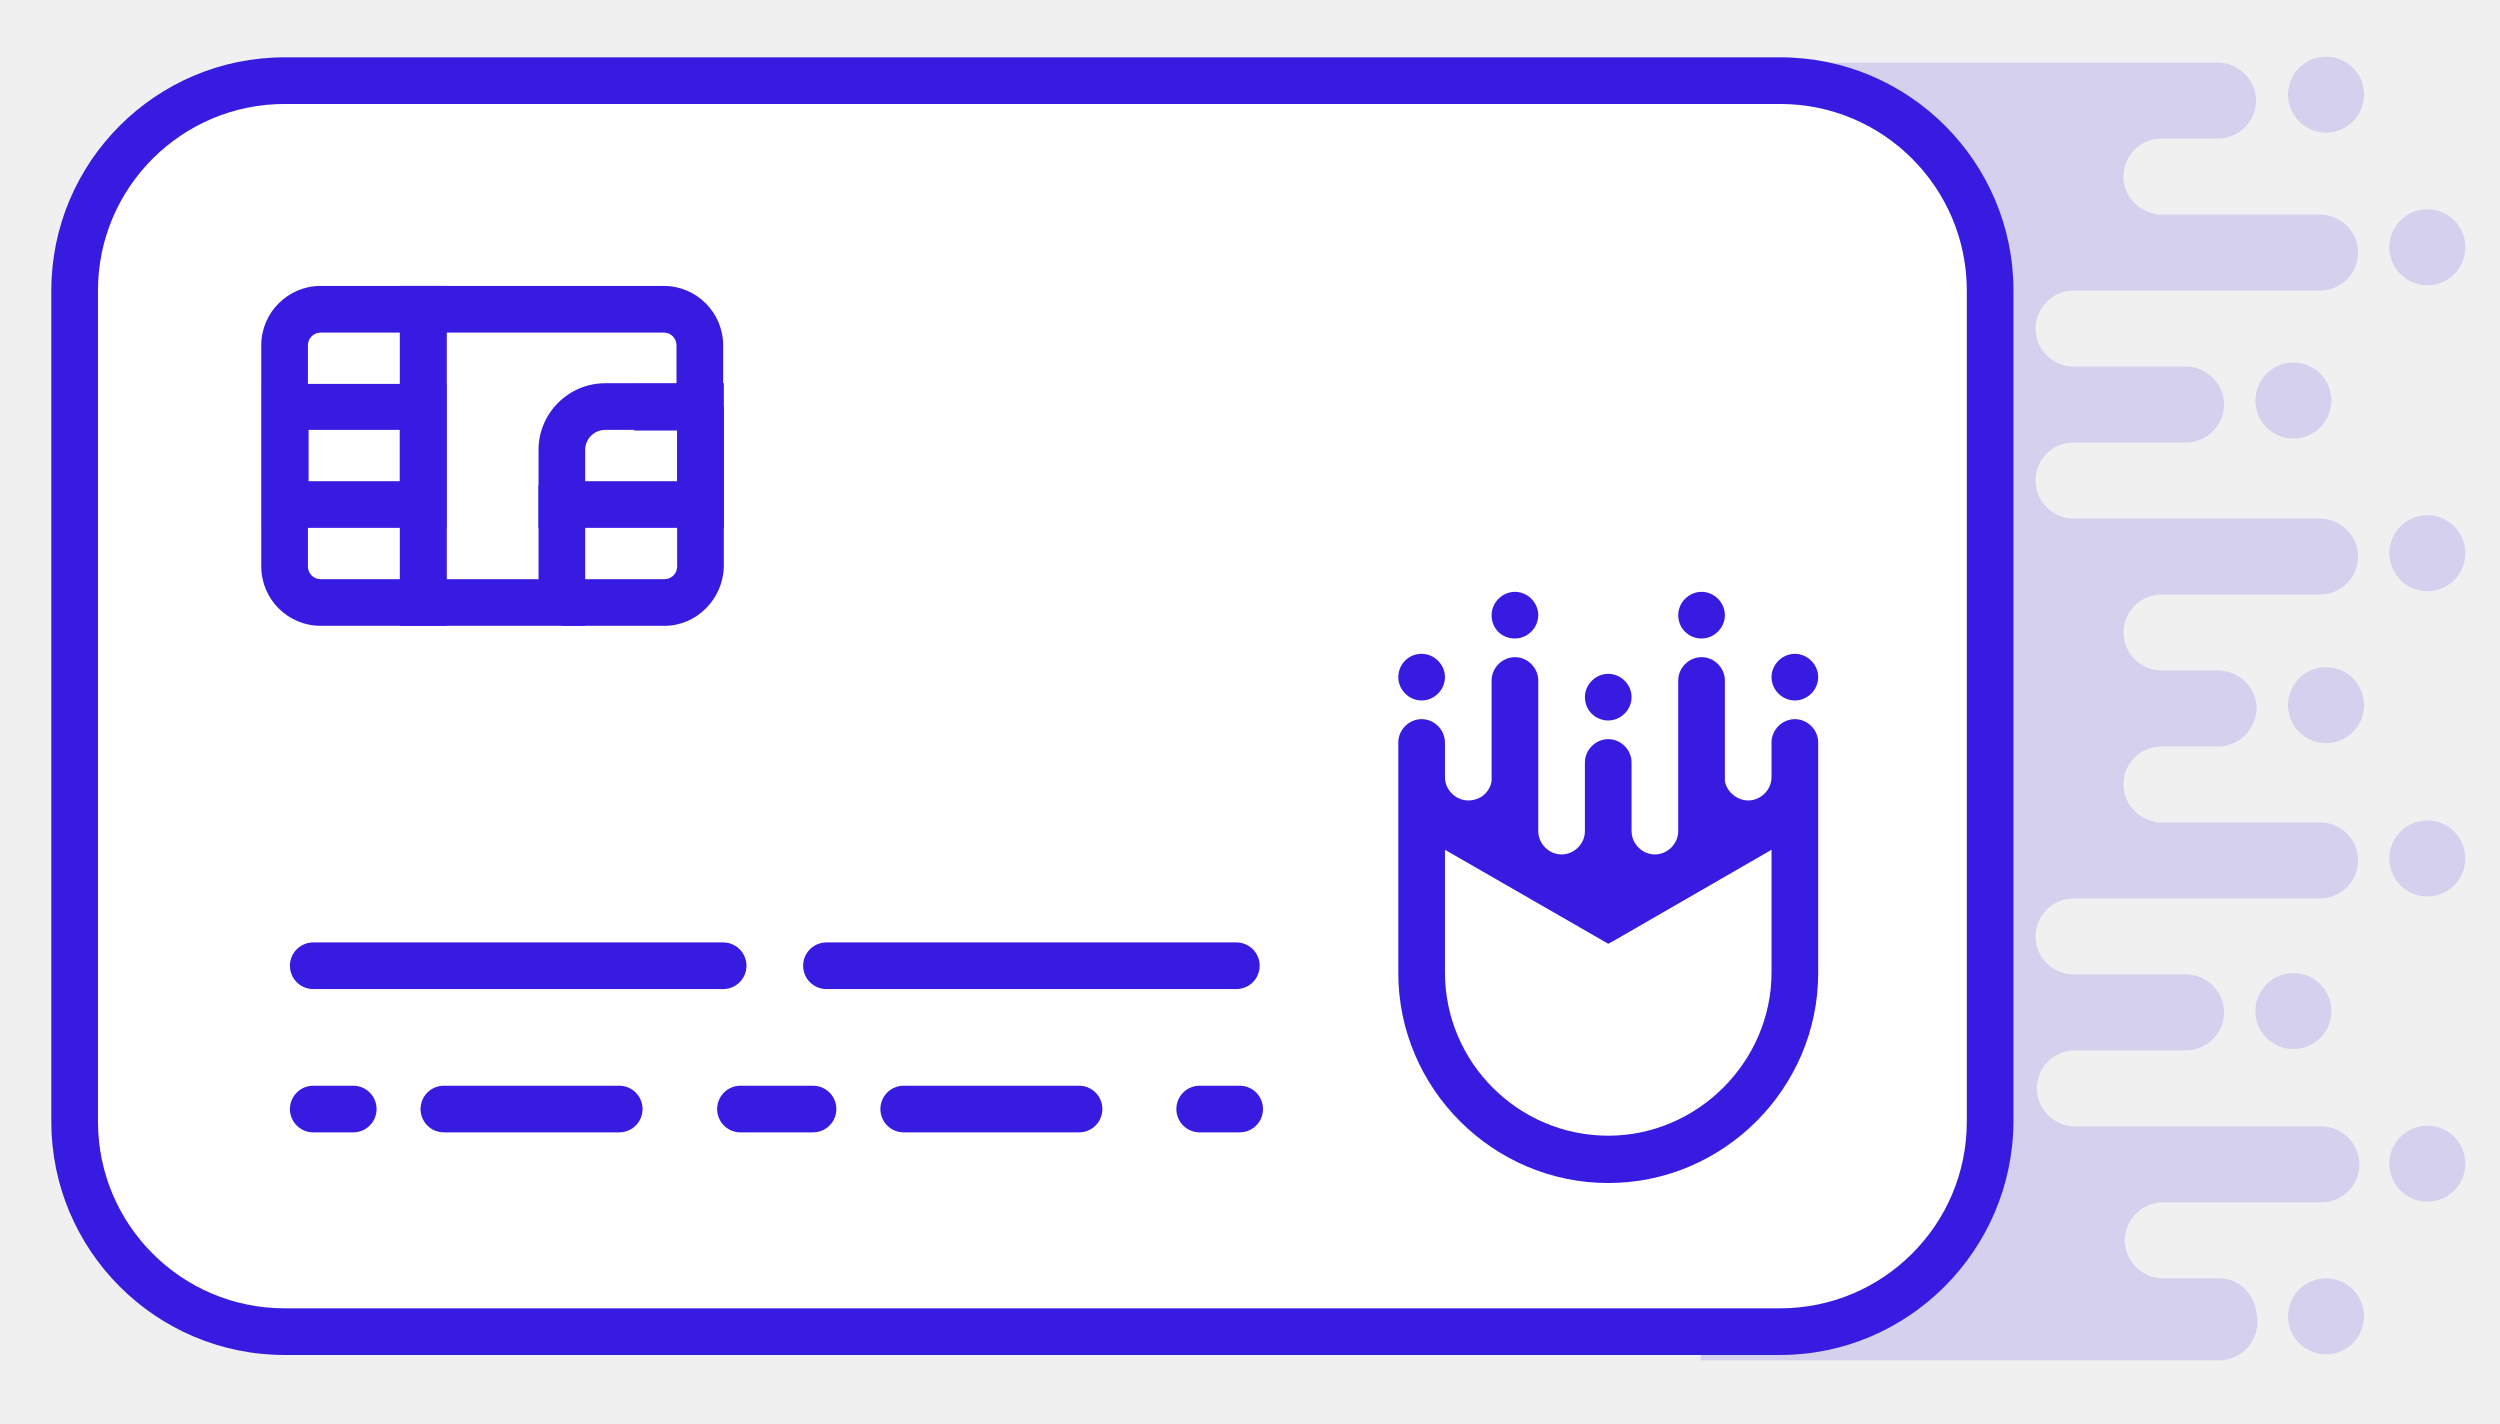
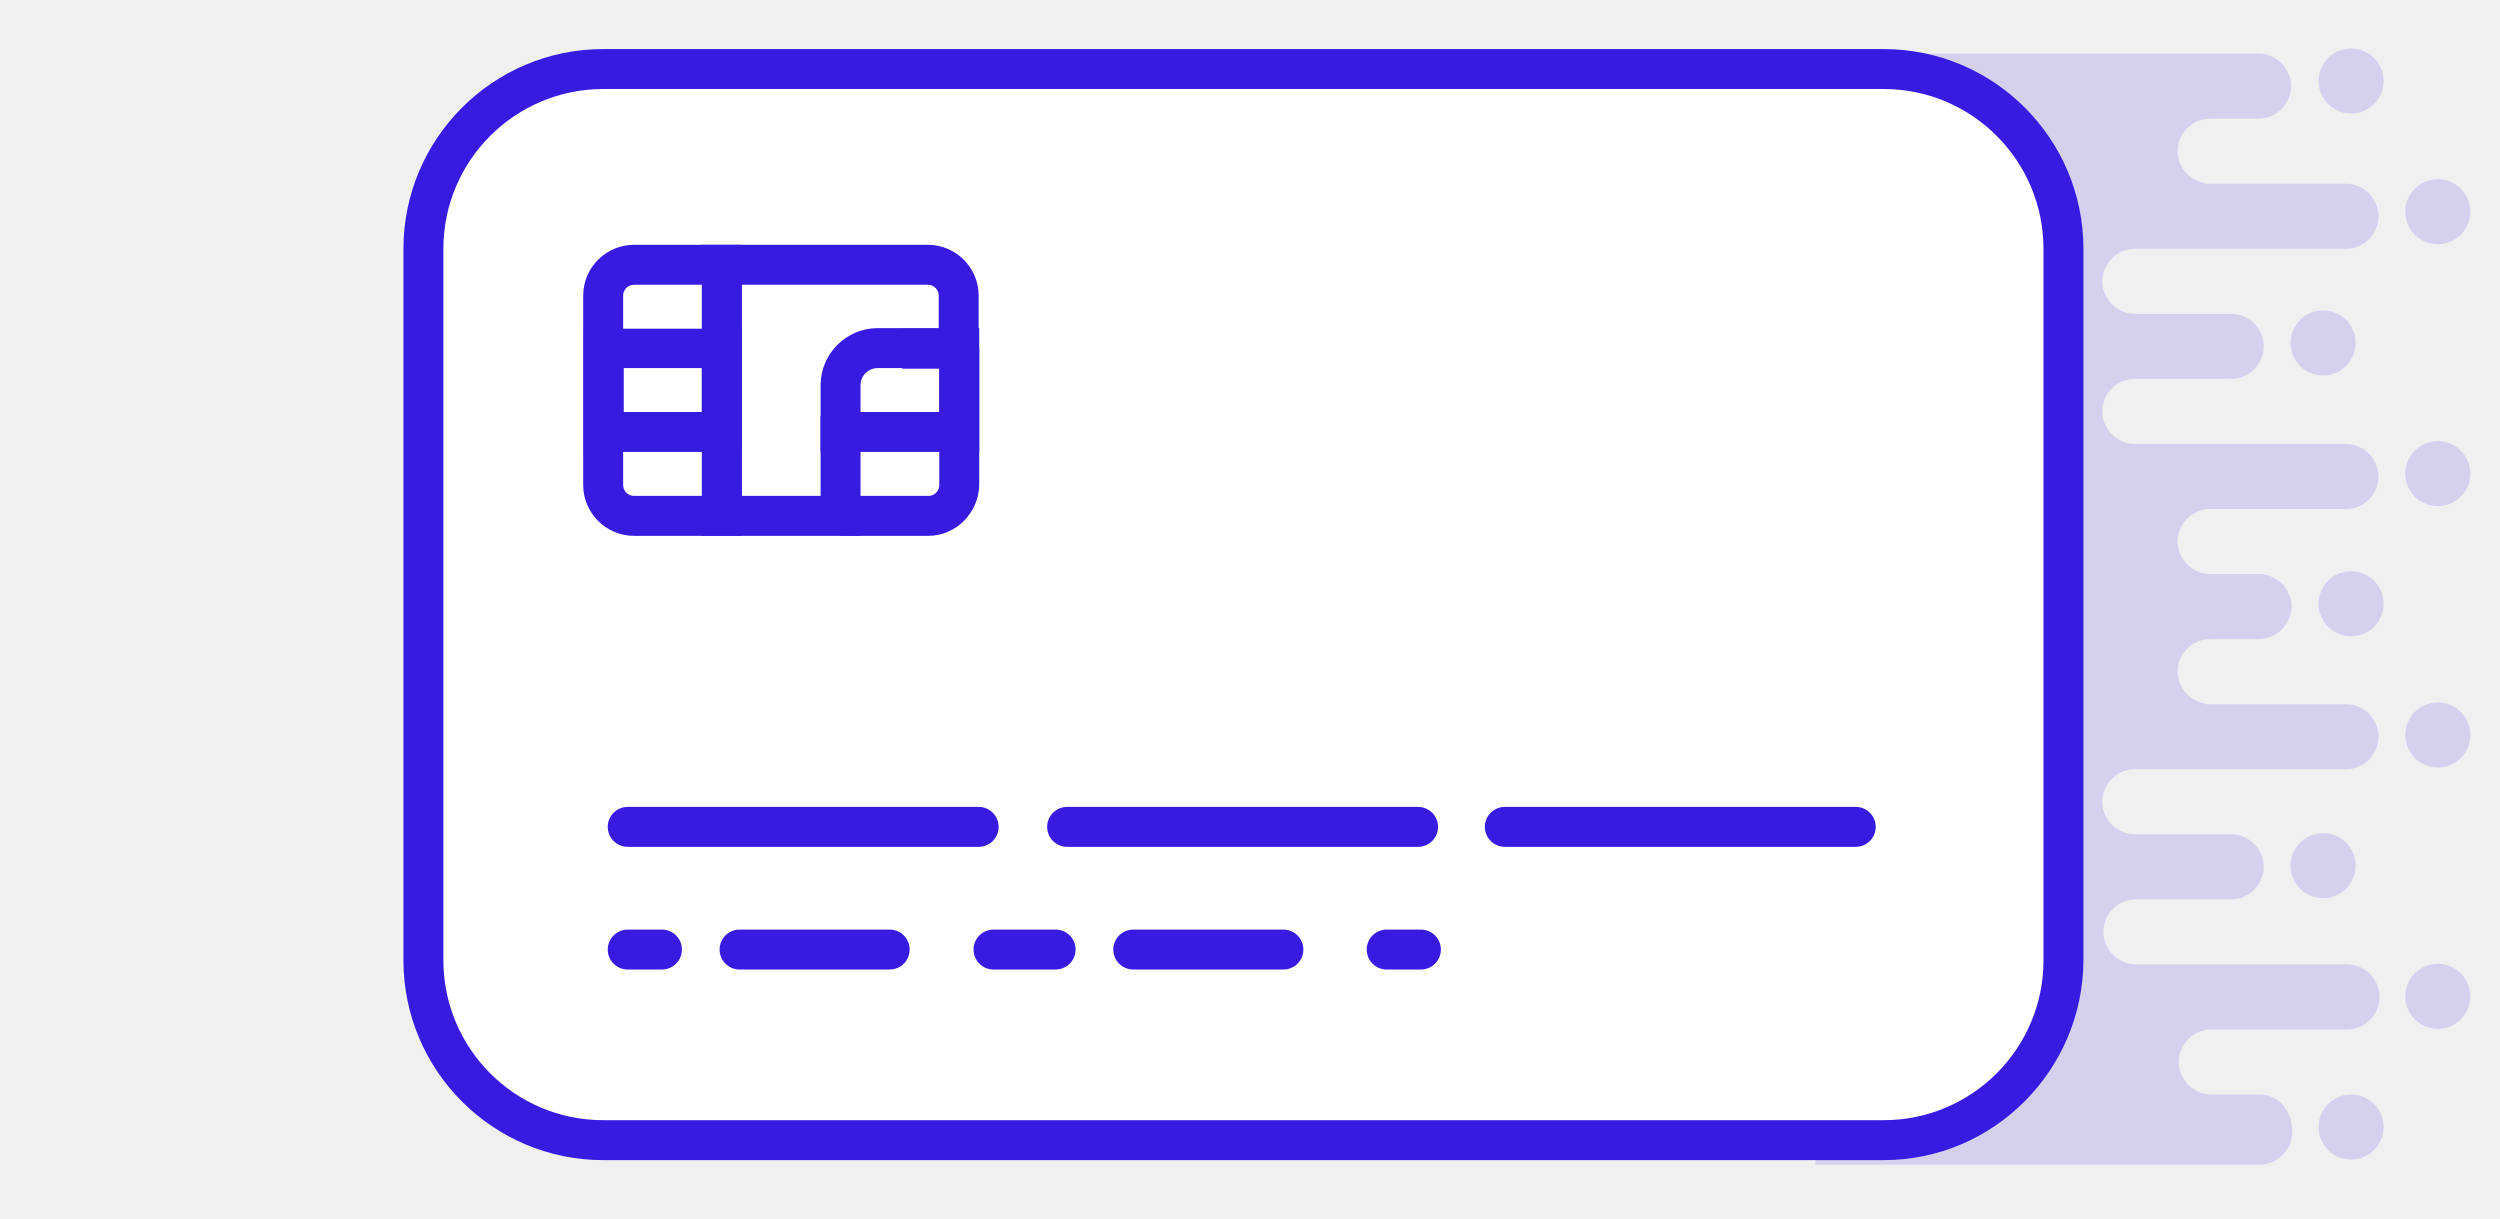
- <svg xmlns="http://www.w3.org/2000/svg" version="1.1" id="Layer_1" x="0px" y="0px" viewBox="0 0 375.1 213.6" style="enable-background:new 0 0 375.1 213.6;" xml:space="preserve">
+ <svg xmlns="http://www.w3.org/2000/svg" version="1.1" id="Layer_1" x="0px" y="0px" viewBox="-354 174.4 438.1 213.6" style="enable-background:new -354 174.4 438.1 213.6;" xml:space="preserve">
  <style type="text/css">
	.st0{opacity:0.15;}
- 	.st1{fill-rule:evenodd;clip-rule:evenodd;fill:#371BE1;}
+ 	.st1{fill:#371BE1;}
	.st2{fill:#FFFFFF;}
- 	.st3{fill:#371BE1;}
- 	.st4{fill:none;stroke:#371BE1;stroke-width:7;stroke-linecap:round;stroke-linejoin:round;stroke-miterlimit:10;}
- 	.st5{fill:none;stroke:#371BE1;stroke-width:7;stroke-linecap:round;stroke-linejoin:round;}
- 	.st6{fill:none;stroke:#371BE1;stroke-width:7;stroke-linecap:round;stroke-linejoin:round;stroke-dasharray:26.307,18.143;}
+ 	.st3{fill:none;stroke:#371BE1;stroke-width:7;stroke-linecap:round;stroke-linejoin:round;stroke-miterlimit:10;}
+ 	.st4{fill:none;stroke:#371BE1;stroke-width:7;stroke-linecap:round;stroke-linejoin:round;}
+ 	.st5{fill:none;stroke:#371BE1;stroke-width:7;stroke-linecap:round;stroke-linejoin:round;stroke-dasharray:26.307,18.143;}
	
- 		.st7{fill:none;stroke:#371BE1;stroke-width:7;stroke-linecap:round;stroke-linejoin:round;stroke-dasharray:10.886,13.607,26.307,18.143;}
+ 		.st6{fill:none;stroke:#371BE1;stroke-width:7;stroke-linecap:round;stroke-linejoin:round;stroke-dasharray:10.886,13.607,26.307,18.143;}
</style>
  <g id="XMLID_68_" class="st0">
-     <circle id="XMLID_78_" class="st1" cx="364.2" cy="37.1" r="5.7" />
-     <circle id="XMLID_77_" class="st1" cx="344.1" cy="60.1" r="5.7" />
-     <circle id="XMLID_76_" class="st1" cx="364.2" cy="83" r="5.7" />
-     <circle id="XMLID_75_" class="st1" cx="349" cy="14.2" r="5.7" />
-     <circle id="XMLID_74_" class="st1" cx="364.2" cy="128.8" r="5.7" />
-     <circle id="XMLID_73_" class="st1" cx="344.1" cy="151.7" r="5.7" />
-     <circle id="XMLID_72_" class="st1" cx="364.2" cy="174.6" r="5.7" />
-     <circle id="XMLID_71_" class="st1" cx="349" cy="197.5" r="5.7" />
-     <path id="XMLID_70_" class="st1" d="M349,100.1c-3.2,0-5.7,2.6-5.7,5.7v0c0,0,0,0,0,0c0,3.2,2.6,5.7,5.7,5.7c3.2,0,5.7-2.6,5.7-5.7   c0,0,0,0,0,0v0C354.7,102.7,352.2,100.1,349,100.1z" />
-     <path id="XMLID_69_" class="st1" d="M333,191.8h-8.5c-3.1,0-5.7-2.6-5.7-5.7c0-2.8,2.1-5.2,4.8-5.6l0-0.1h1h23.7   c3.2,0,5.7-2.6,5.7-5.7c0-3.1-2.6-5.7-5.7-5.7h-27.7h-9.3c-3.1,0-5.7-2.6-5.7-5.7c0-3.2,2.6-5.7,5.7-5.7h2.7H328   c3.1,0,5.7-2.6,5.7-5.7c0-3.1-2.6-5.7-5.7-5.7h-14.2h-2.7c-3.1,0-5.7-2.6-5.7-5.7c0-3.1,2.6-5.7,5.7-5.7h9.3h27.7   c3.2,0,5.7-2.6,5.7-5.7c0-3.2-2.6-5.7-5.7-5.7h-23.7h-1l0-0.1c-2.7-0.5-4.8-2.8-4.8-5.6c0-3.2,2.6-5.7,5.7-5.7h8.5   c2.5,0,4.6-1.6,5.4-3.8c0.2-0.6,0.4-1.2,0.4-1.9c0,0,0,0,0,0v0c0-0.8-0.2-1.5-0.5-2.2c-0.9-2.1-2.9-3.5-5.3-3.5h-8.5   c-3.1,0-5.7-2.6-5.7-5.7c0-2.8,2.1-5.2,4.8-5.6l0-0.1h1h23.7c3.2,0,5.7-2.6,5.7-5.7c0-3.1-2.6-5.7-5.7-5.7h-27.7h-9.3   c-3.1,0-5.7-2.6-5.7-5.7c0-3.2,2.6-5.7,5.7-5.7h2.7H328c3.1,0,5.7-2.6,5.7-5.7s-2.6-5.7-5.7-5.7h-14.2h-2.7c-3.1,0-5.7-2.6-5.7-5.7   c0-3.1,2.6-5.7,5.7-5.7h9.3h27.7c3.2,0,5.7-2.6,5.7-5.7c0-3.2-2.6-5.7-5.7-5.7h-23.7h-1l0-0.1c-2.7-0.5-4.8-2.8-4.8-5.6   c0-3.2,2.6-5.7,5.7-5.7h8.5c3.1,0,5.7-2.6,5.7-5.7c0-3.1-2.6-5.7-5.7-5.7h-20.1h-1.7h-45.4l26.4,91.6h-26.4l-10.5,103.1h55.9h1.7   H333c3.1,0,5.7-2.6,5.7-5.7C338.7,194.4,336.1,191.8,333,191.8z" />
+     <circle id="XMLID_78_" class="st1" cx="73.2" cy="211.5" r="5.7" />
+     <circle id="XMLID_77_" class="st1" cx="53.1" cy="234.5" r="5.7" />
+     <circle id="XMLID_76_" class="st1" cx="73.2" cy="257.4" r="5.7" />
+     <circle id="XMLID_75_" class="st1" cx="58" cy="188.6" r="5.7" />
+     <circle id="XMLID_74_" class="st1" cx="73.2" cy="303.2" r="5.7" />
+     <circle id="XMLID_73_" class="st1" cx="53.1" cy="326.1" r="5.7" />
+     <circle id="XMLID_72_" class="st1" cx="73.2" cy="349" r="5.7" />
+     <circle id="XMLID_71_" class="st1" cx="58" cy="371.9" r="5.7" />
+     <path id="XMLID_70_" class="st1" d="M58,274.5c-3.2,0-5.7,2.6-5.7,5.7l0,0l0,0c0,3.2,2.6,5.7,5.7,5.7c3.2,0,5.7-2.6,5.7-5.7l0,0   l0,0C63.7,277.1,61.2,274.5,58,274.5z" />
+     <path id="XMLID_69_" class="st1" d="M42,366.2h-8.5c-3.1,0-5.7-2.6-5.7-5.7c0-2.8,2.1-5.2,4.8-5.6v-0.1h1h23.7   c3.2,0,5.7-2.6,5.7-5.7c0-3.1-2.6-5.7-5.7-5.7H29.6h-9.3c-3.1,0-5.7-2.6-5.7-5.7c0-3.2,2.6-5.7,5.7-5.7H23h14   c3.1,0,5.7-2.6,5.7-5.7c0-3.1-2.6-5.7-5.7-5.7H22.8h-2.7c-3.1,0-5.7-2.6-5.7-5.7c0-3.1,2.6-5.7,5.7-5.7h9.3h27.7   c3.2,0,5.7-2.6,5.7-5.7c0-3.2-2.6-5.7-5.7-5.7H33.4h-1v-0.1c-2.7-0.5-4.8-2.8-4.8-5.6c0-3.2,2.6-5.7,5.7-5.7h8.5   c2.5,0,4.6-1.6,5.4-3.8c0.2-0.6,0.4-1.2,0.4-1.9l0,0l0,0c0-0.8-0.2-1.5-0.5-2.2c-0.9-2.1-2.9-3.5-5.3-3.5h-8.5   c-3.1,0-5.7-2.6-5.7-5.7c0-2.8,2.1-5.2,4.8-5.6v-0.1h1h23.7c3.2,0,5.7-2.6,5.7-5.7c0-3.1-2.6-5.7-5.7-5.7H29.4h-9.3   c-3.1,0-5.7-2.6-5.7-5.7c0-3.2,2.6-5.7,5.7-5.7h2.7H37c3.1,0,5.7-2.6,5.7-5.7s-2.6-5.7-5.7-5.7H22.8h-2.7c-3.1,0-5.7-2.6-5.7-5.7   s2.6-5.7,5.7-5.7h9.3h27.7c3.2,0,5.7-2.6,5.7-5.7c0-3.2-2.6-5.7-5.7-5.7H33.4h-1v-0.1c-2.7-0.5-4.8-2.8-4.8-5.6   c0-3.2,2.6-5.7,5.7-5.7h8.5c3.1,0,5.7-2.6,5.7-5.7c0-3.1-2.6-5.7-5.7-5.7H21.7H20h-45.4L1,275.4h-26.4l-10.5,103.1H20h1.7H42   c3.1,0,5.7-2.6,5.7-5.7C47.7,368.8,45.1,366.2,42,366.2z" />
  </g>
  <g id="XMLID_50_">
-     <path id="XMLID_67_" class="st2" d="M267.1,199.8H42.7c-17.4,0-31.5-14.1-31.5-31.5V43.6c0-17.4,14.1-31.5,31.5-31.5h224.4   c17.4,0,31.5,14.1,31.5,31.5v124.7C298.5,185.7,284.4,199.8,267.1,199.8z" />
-     <path id="XMLID_51_" class="st3" d="M267.1,203.3H42.7c-19.3,0-35-15.7-35-35V43.6c0-19.3,15.7-35,35-35h224.4   c19.3,0,35,15.7,35,35v124.7C302,187.6,286.3,203.3,267.1,203.3z M42.7,15.6c-15.4,0-28,12.5-28,28v124.7c0,15.4,12.5,28,28,28   h224.4c15.4,0,28-12.5,28-28V43.6c0-15.4-12.5-28-28-28H42.7z" />
+     <path id="XMLID_67_" class="st2" d="M-23.9,374.2h-224.4c-17.4,0-31.5-14.1-31.5-31.5V218c0-17.4,14.1-31.5,31.5-31.5h224.4   c17.4,0,31.5,14.1,31.5,31.5v124.7C7.5,360.1-6.6,374.2-23.9,374.2z" />
+     <path id="XMLID_51_" class="st1" d="M-23.9,377.7h-224.4c-19.3,0-35-15.7-35-35V218c0-19.3,15.7-35,35-35h224.4   c19.3,0,35,15.7,35,35v124.7C11,362-4.7,377.7-23.9,377.7z M-248.3,190c-15.4,0-28,12.5-28,28v124.7c0,15.4,12.5,28,28,28h224.4   c15.4,0,28-12.5,28-28V218c0-15.4-12.5-28-28-28C-23.9,190-248.3,190-248.3,190z" />
  </g>
  <g id="XMLID_33_">
    <g id="XMLID_46_">
-       <path id="XMLID_47_" class="st3" d="M67,93.9H48.1c-4.9,0-8.9-4-8.9-8.9V51.8c0-4.9,4-8.9,8.9-8.9H67V93.9z M48.1,49.9    c-1,0-1.9,0.8-1.9,1.9V85c0,1,0.8,1.9,1.9,1.9H60v-37H48.1z" />
+       <path id="XMLID_47_" class="st1" d="M-224,268.3h-18.9c-4.9,0-8.9-4-8.9-8.9v-33.2c0-4.9,4-8.9,8.9-8.9h18.9V268.3z M-242.9,224.3    c-1,0-1.9,0.8-1.9,1.9v33.2c0,1,0.8,1.9,1.9,1.9h11.9v-37H-242.9z" />
    </g>
    <g id="XMLID_44_">
-       <path id="XMLID_45_" class="st3" d="M99.7,93.9H84.3v-7h15.4c1,0,1.9-0.8,1.9-1.9v-24h7v24C108.5,89.9,104.5,93.9,99.7,93.9z" />
+       <path id="XMLID_45_" class="st1" d="M-191.3,268.3h-15.4v-7h15.4c1,0,1.9-0.8,1.9-1.9v-24h7v24    C-182.5,264.3-186.5,268.3-191.3,268.3z" />
    </g>
    <g id="XMLID_42_">
-       <path id="XMLID_43_" class="st3" d="M87.8,93.9H60v-51h39.6c4.9,0,8.9,4,8.9,8.9v12.8H95.1v-7h6.4v-5.8c0-1-0.8-1.9-1.9-1.9H67v37    h13.8v-14h7V93.9z" />
+       <path id="XMLID_43_" class="st1" d="M-203.2,268.3H-231v-51h39.6c4.9,0,8.9,4,8.9,8.9V239h-13.4v-7h6.4v-5.8c0-1-0.8-1.9-1.9-1.9    H-224v37h13.8v-14h7V268.3z" />
    </g>
    <g id="XMLID_38_">
-       <path id="XMLID_39_" class="st3" d="M67,79.2H39.3V57.6H67V79.2z M46.3,72.2H60v-7.7H46.3V72.2z" />
+       <path id="XMLID_39_" class="st1" d="M-224,253.6h-27.7V232h27.7V253.6z M-244.7,246.6h13.7v-7.7h-13.7V246.6z" />
    </g>
    <g id="XMLID_34_">
-       <path id="XMLID_35_" class="st3" d="M108.5,79.2H80.8V67.5c0-5.5,4.5-10,10-10h17.8V79.2z M87.8,72.2h13.8v-7.7H90.8    c-1.6,0-3,1.3-3,3V72.2z" />
+       <path id="XMLID_35_" class="st1" d="M-182.5,253.6h-27.7v-11.7c0-5.5,4.5-10,10-10h17.8v21.7H-182.5z M-203.2,246.6h13.8v-7.7    h-10.8c-1.6,0-3,1.3-3,3V246.6z" />
    </g>
  </g>
-   <g id="XMLID_12_">
-     <path id="XMLID_32_" class="st1" d="M227.3,95.8c1.9,0,3.5-1.6,3.5-3.5c0-1.9-1.6-3.5-3.5-3.5c-1.9,0-3.5,1.6-3.5,3.5   C223.8,94.3,225.3,95.8,227.3,95.8L227.3,95.8z" />
-     <path id="XMLID_31_" class="st1" d="M241.3,108.1c1.9,0,3.5-1.6,3.5-3.5c0-1.9-1.6-3.5-3.5-3.5c-1.9,0-3.5,1.6-3.5,3.5   C237.8,106.6,239.4,108.1,241.3,108.1L241.3,108.1z" />
-     <path id="XMLID_30_" class="st1" d="M255.3,95.8c1.9,0,3.5-1.6,3.5-3.5c0-1.9-1.6-3.5-3.5-3.5c-1.9,0-3.5,1.6-3.5,3.5   C251.8,94.3,253.4,95.8,255.3,95.8L255.3,95.8z" />
-     <path id="XMLID_29_" class="st1" d="M269.3,105.1c1.9,0,3.5-1.6,3.5-3.5c0-1.9-1.6-3.5-3.5-3.5c-1.9,0-3.5,1.6-3.5,3.5   C265.8,103.5,267.4,105.1,269.3,105.1L269.3,105.1z" />
-     <path id="XMLID_14_" class="st1" d="M209.8,123.7v1V146c0,17.3,14.2,31.5,31.5,31.5c17.3,0,31.5-14.2,31.5-31.5v-21.3v-1v-12.3   c0-1.9-1.6-3.5-3.5-3.5l0,0c-1.9,0-3.5,1.6-3.5,3.5v5.2c0,1.9-1.6,3.5-3.5,3.5l0,0c-1.7,0-3.2-1.3-3.5-2.9l0,0v-0.6v-14.5   c0-1.9-1.6-3.5-3.5-3.5l0,0c-1.9,0-3.5,1.6-3.5,3.5V119v5.7c0,1.9-1.6,3.5-3.5,3.5l0,0c-1.9,0-3.5-1.6-3.5-3.5v-1.6v-8.7   c0-1.9-1.6-3.5-3.5-3.5l0,0c-1.9,0-3.5,1.6-3.5,3.5v8.7v1.6c0,1.9-1.6,3.5-3.5,3.5l0,0c-1.9,0-3.5-1.6-3.5-3.5V119v-16.9   c0-1.9-1.6-3.5-3.5-3.5l0,0c-1.9,0-3.5,1.6-3.5,3.5v14.5v0.6l0,0c-0.3,1.7-1.7,2.9-3.5,2.9l0,0c-1.9,0-3.5-1.6-3.5-3.5v-5.2   c0-1.9-1.6-3.5-3.5-3.5l0,0c-1.9,0-3.5,1.6-3.5,3.5V123.7L209.8,123.7z M241.3,170.4c-13.5,0-24.5-11-24.5-24.5v-18.4l24.5,14.1   l1.1-0.6l23.4-13.5v18.4C265.8,159.3,254.7,170.4,241.3,170.4L241.3,170.4z" />
-     <path id="XMLID_13_" class="st1" d="M213.3,98.1c1.9,0,3.5,1.6,3.5,3.5c0,1.9-1.6,3.5-3.5,3.5c-1.9,0-3.5-1.6-3.5-3.5   C209.8,99.7,211.3,98.1,213.3,98.1L213.3,98.1z" />
-   </g>
-   <line id="XMLID_11_" class="st4" x1="47" y1="144.9" x2="108.5" y2="144.9" />
+   <line id="XMLID_11_" class="st3" x1="-244" y1="319.3" x2="-182.5" y2="319.3" />
  <g id="XMLID_4_">
    <g id="XMLID_83_">
-       <line id="XMLID_87_" class="st5" x1="47" y1="166.4" x2="53" y2="166.4" />
-       <line id="XMLID_86_" class="st6" x1="66.6" y1="166.4" x2="102" y2="166.4" />
-       <line id="XMLID_85_" class="st7" x1="111.1" y1="166.4" x2="171" y2="166.4" />
-       <line id="XMLID_84_" class="st5" x1="180" y1="166.4" x2="186" y2="166.4" />
+       <line id="XMLID_87_" class="st4" x1="-244" y1="340.8" x2="-238" y2="340.8" />
+       <line id="XMLID_86_" class="st5" x1="-224.4" y1="340.8" x2="-189" y2="340.8" />
+       <line id="XMLID_85_" class="st6" x1="-179.9" y1="340.8" x2="-120" y2="340.8" />
+       <line id="XMLID_84_" class="st4" x1="-111" y1="340.8" x2="-105" y2="340.8" />
    </g>
  </g>
-   <line id="XMLID_3_" class="st4" x1="124" y1="144.9" x2="185.5" y2="144.9" />
+   <line id="XMLID_3_" class="st3" x1="-167" y1="319.3" x2="-105.5" y2="319.3" />
+   <line id="XMLID_2_" class="st3" x1="-90.3" y1="319.3" x2="-28.8" y2="319.3" />
</svg>
